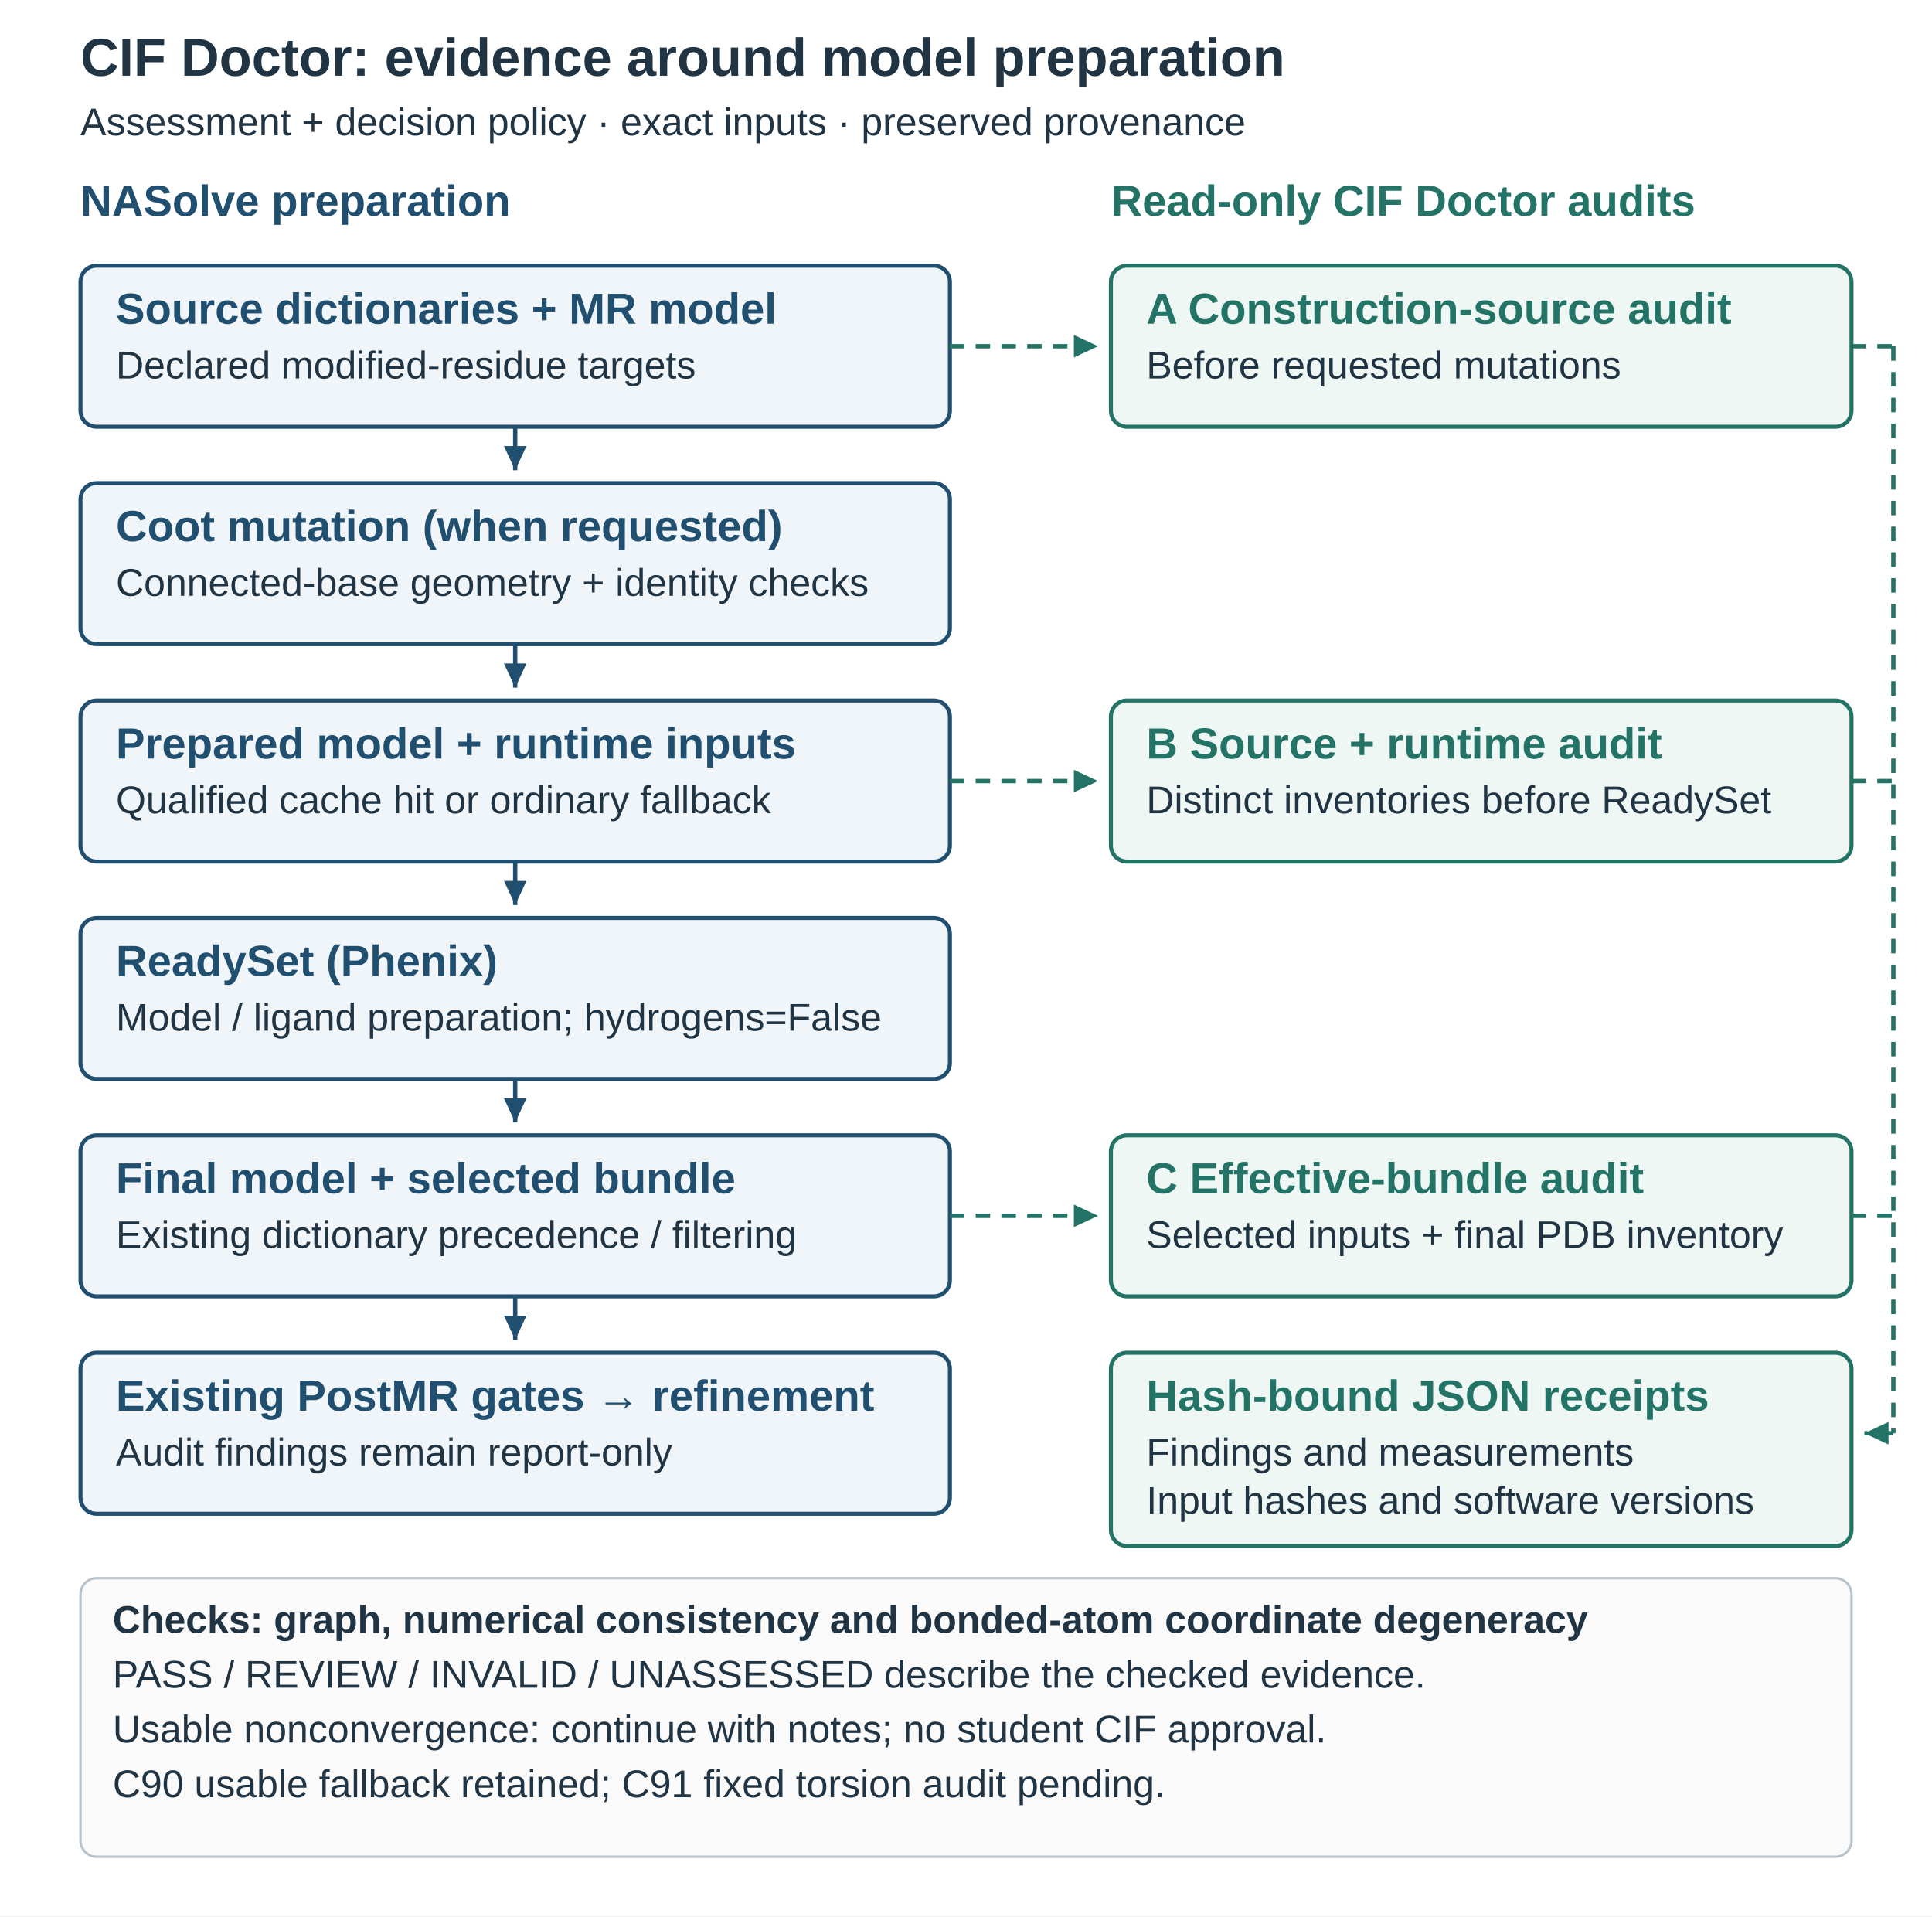
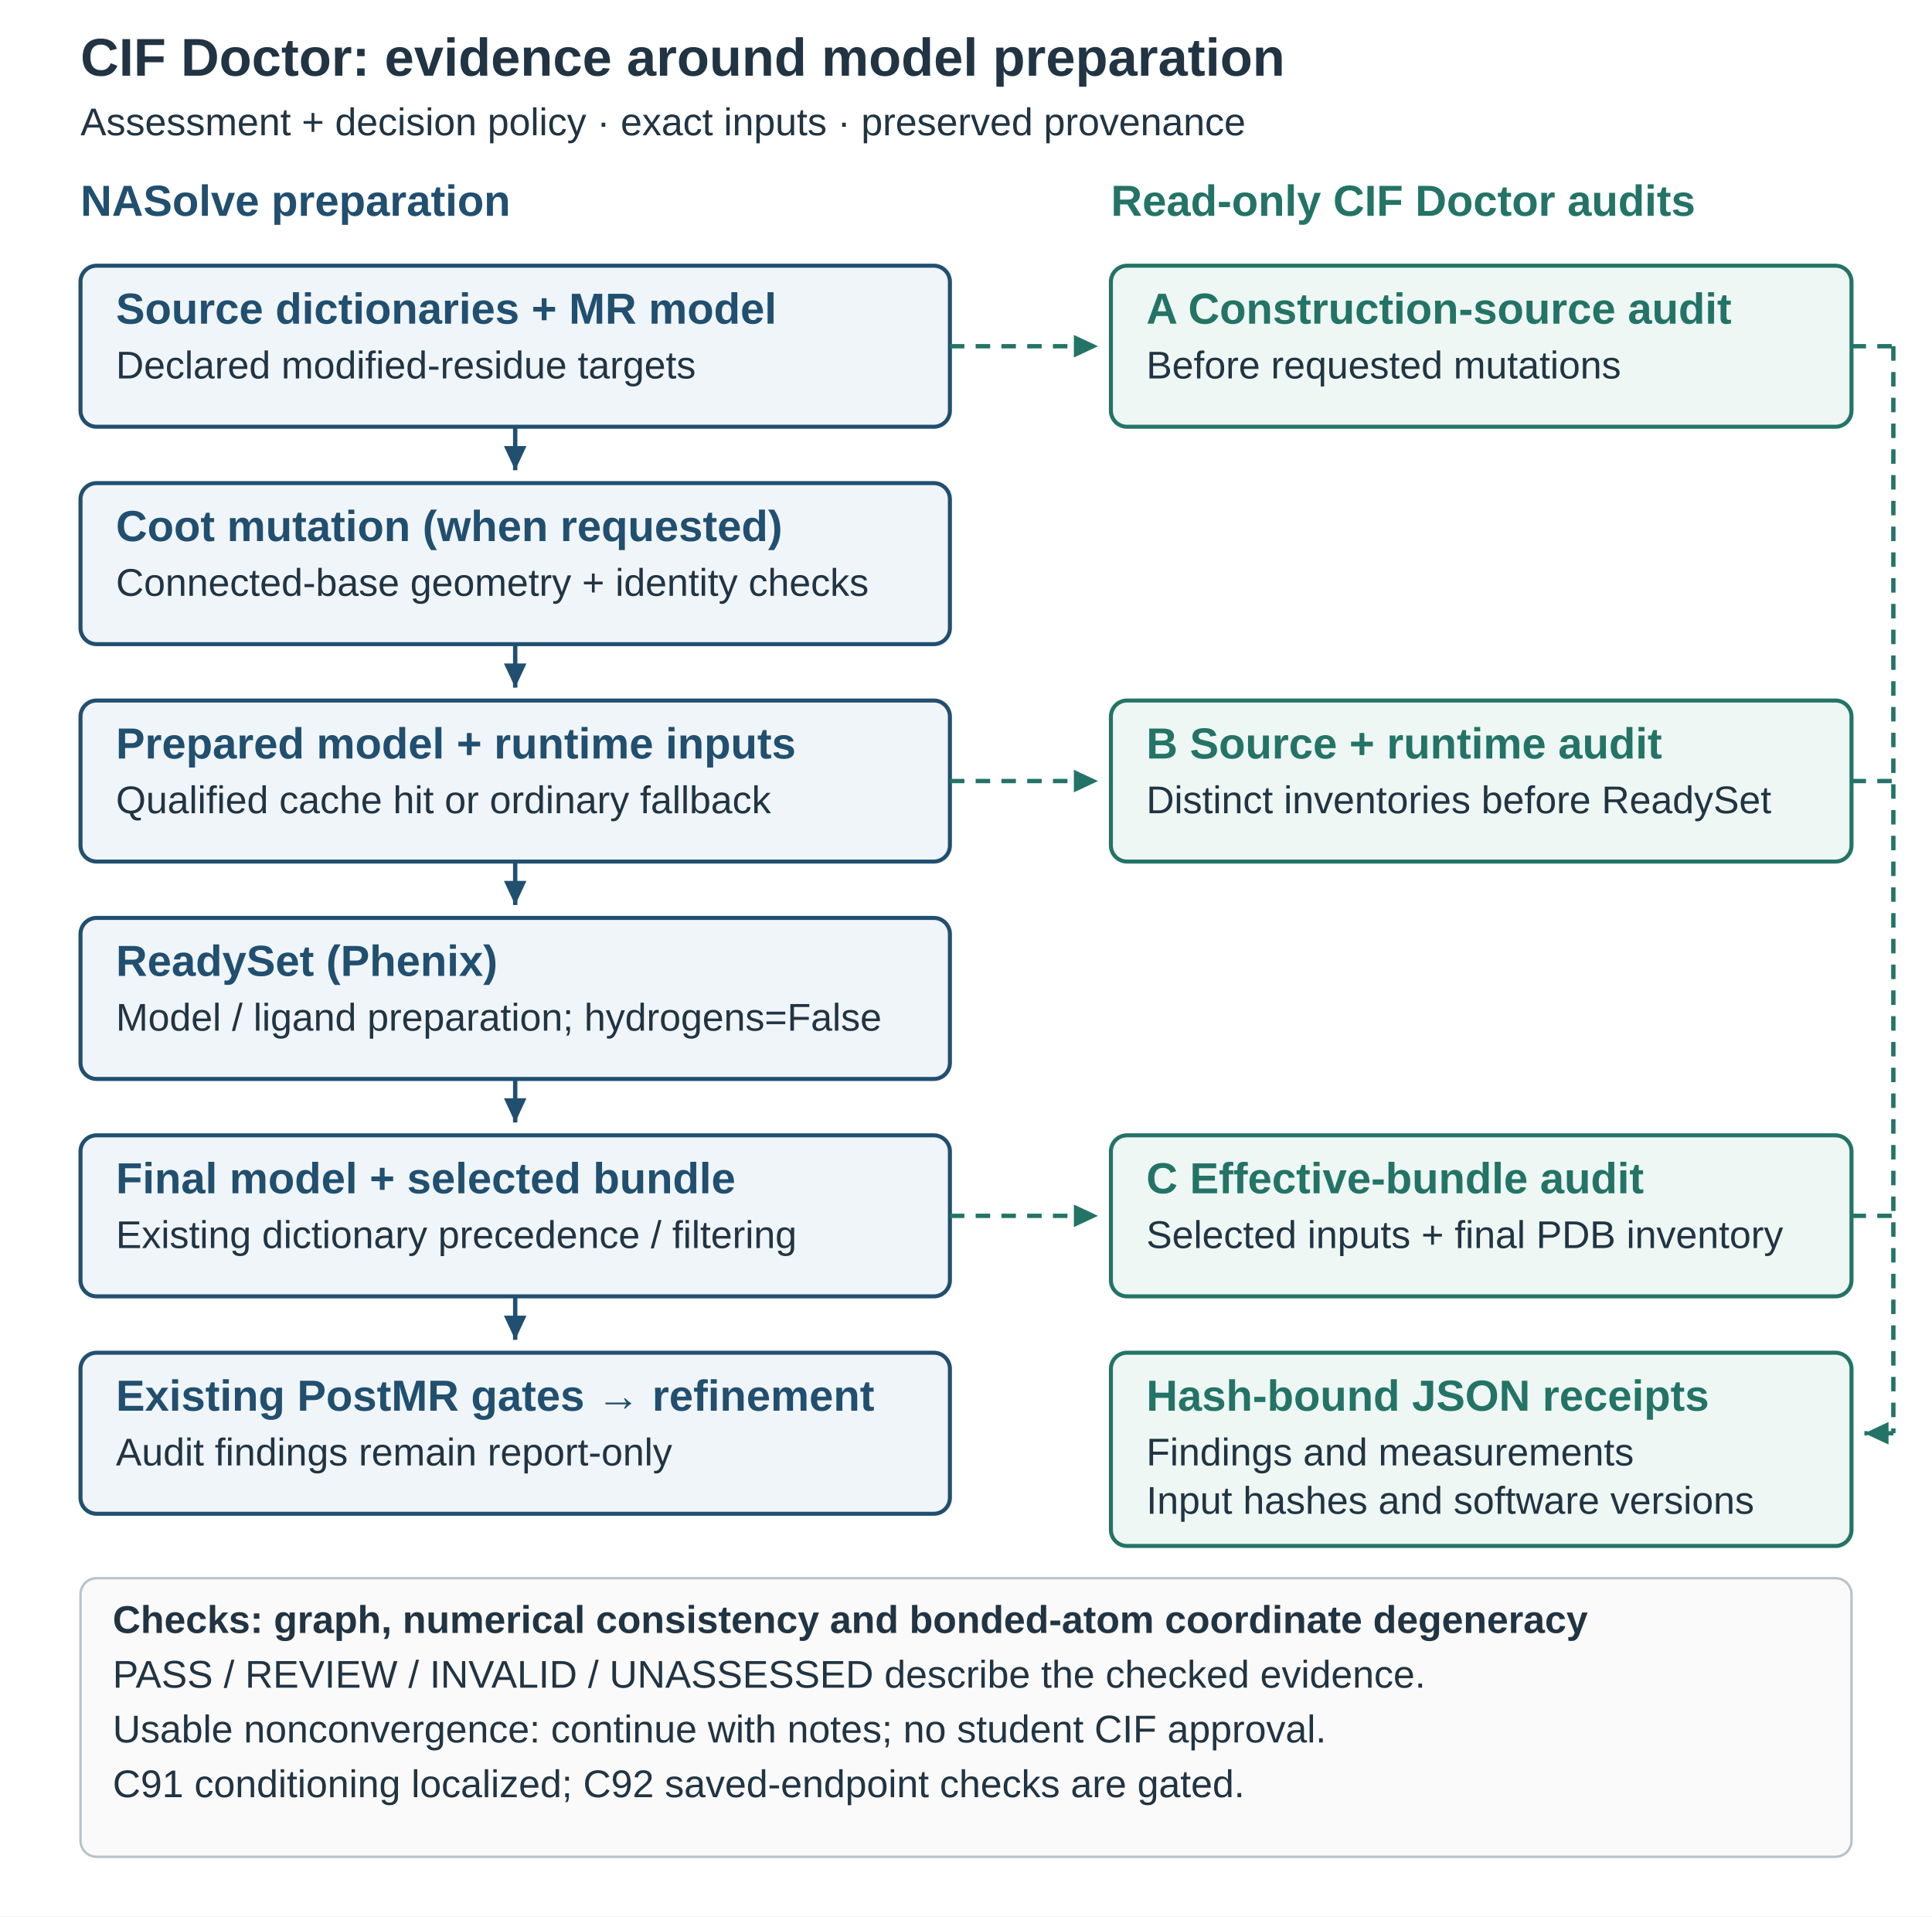
<svg xmlns="http://www.w3.org/2000/svg" width="180mm" height="178.5mm" viewBox="0 0 1200 1190" role="img" aria-labelledby="title description">
  <rect width="1200" height="1190" fill="white" />
  <text x="50" y="47" font-family="Arial, Helvetica, sans-serif" font-size="33" font-weight="bold" fill="#213443" text-anchor="start">CIF Doctor: evidence around model preparation</text>
  <text x="50" y="84" font-family="Arial, Helvetica, sans-serif" font-size="24" font-weight="normal" fill="#213443" text-anchor="start">Assessment + decision policy · exact inputs · preserved provenance</text>
  <text x="50" y="134" font-family="Arial, Helvetica, sans-serif" font-size="27" font-weight="bold" fill="#214f70" text-anchor="start">NASolve preparation</text>
  <text x="690" y="134" font-family="Arial, Helvetica, sans-serif" font-size="27" font-weight="bold" fill="#237466" text-anchor="start">Read-only CIF Doctor audits</text>
  <g id="source-inputs">
    <rect x="50" y="165" width="540" height="100" rx="10" fill="#f0f5f9" stroke="#214f70" stroke-width="2.5" />
    <text x="72" y="201" font-family="Arial, Helvetica, sans-serif" font-size="27" font-weight="bold" fill="#214f70" text-anchor="start">Source dictionaries + MR model</text>
    <text x="72" y="235" font-family="Arial, Helvetica, sans-serif" font-size="24" font-weight="normal" fill="#213443" text-anchor="start">Declared modified-residue targets</text>
  </g>
  <g id="coot-mutation">
    <rect x="50" y="300" width="540" height="100" rx="10" fill="#f0f5f9" stroke="#214f70" stroke-width="2.5" />
    <text x="72" y="336" font-family="Arial, Helvetica, sans-serif" font-size="27" font-weight="bold" fill="#214f70" text-anchor="start">Coot mutation (when requested)</text>
    <text x="72" y="370" font-family="Arial, Helvetica, sans-serif" font-size="24" font-weight="normal" fill="#213443" text-anchor="start">Connected-base geometry + identity checks</text>
  </g>
  <g id="prepared-inputs">
    <rect x="50" y="435" width="540" height="100" rx="10" fill="#f0f5f9" stroke="#214f70" stroke-width="2.5" />
    <text x="72" y="471" font-family="Arial, Helvetica, sans-serif" font-size="27" font-weight="bold" fill="#214f70" text-anchor="start">Prepared model + runtime inputs</text>
    <text x="72" y="505" font-family="Arial, Helvetica, sans-serif" font-size="24" font-weight="normal" fill="#213443" text-anchor="start">Qualified cache hit or ordinary fallback</text>
  </g>
  <g id="readyset">
    <rect x="50" y="570" width="540" height="100" rx="10" fill="#f0f5f9" stroke="#214f70" stroke-width="2.5" />
    <text x="72" y="606" font-family="Arial, Helvetica, sans-serif" font-size="27" font-weight="bold" fill="#214f70" text-anchor="start">ReadySet (Phenix)</text>
    <text x="72" y="640" font-family="Arial, Helvetica, sans-serif" font-size="24" font-weight="normal" fill="#213443" text-anchor="start">Model / ligand preparation; hydrogens=False</text>
  </g>
  <g id="effective-inputs">
    <rect x="50" y="705" width="540" height="100" rx="10" fill="#f0f5f9" stroke="#214f70" stroke-width="2.5" />
    <text x="72" y="741" font-family="Arial, Helvetica, sans-serif" font-size="27" font-weight="bold" fill="#214f70" text-anchor="start">Final model + selected bundle</text>
    <text x="72" y="775" font-family="Arial, Helvetica, sans-serif" font-size="24" font-weight="normal" fill="#213443" text-anchor="start">Existing dictionary precedence / filtering</text>
  </g>
  <g id="postmr-gates">
    <rect x="50" y="840" width="540" height="100" rx="10" fill="#f0f5f9" stroke="#214f70" stroke-width="2.5" />
    <text x="72" y="876" font-family="Arial, Helvetica, sans-serif" font-size="27" font-weight="bold" fill="#214f70" text-anchor="start">Existing PostMR gates → refinement</text>
    <text x="72" y="910" font-family="Arial, Helvetica, sans-serif" font-size="24" font-weight="normal" fill="#213443" text-anchor="start">Audit findings remain report-only</text>
  </g>
  <g id="preparation-flow-0">
    <path d="M 320.0 265.0 L 320.0 292.0" fill="none" stroke="#214f70" stroke-width="2.7" />
    <polygon points="320.0,292.0 313.0,277.0 327.0,277.0" fill="#214f70" />
  </g>
  <g id="preparation-flow-1">
    <path d="M 320.0 400.0 L 320.0 427.0" fill="none" stroke="#214f70" stroke-width="2.7" />
    <polygon points="320.0,427.0 313.0,412.0 327.0,412.0" fill="#214f70" />
  </g>
  <g id="preparation-flow-2">
    <path d="M 320.0 535.0 L 320.0 562.0" fill="none" stroke="#214f70" stroke-width="2.7" />
    <polygon points="320.0,562.0 313.0,547.0 327.0,547.0" fill="#214f70" />
  </g>
  <g id="preparation-flow-3">
    <path d="M 320.0 670.0 L 320.0 697.0" fill="none" stroke="#214f70" stroke-width="2.7" />
    <polygon points="320.0,697.0 313.0,682.0 327.0,682.0" fill="#214f70" />
  </g>
  <g id="preparation-flow-4">
    <path d="M 320.0 805.0 L 320.0 832.0" fill="none" stroke="#214f70" stroke-width="2.7" />
    <polygon points="320.0,832.0 313.0,817.0 327.0,817.0" fill="#214f70" />
  </g>
  <g id="mutation-audit">
    <rect x="690" y="165" width="460" height="100" rx="10" fill="#eef7f3" stroke="#237466" stroke-width="2.5" />
    <text x="712" y="201" font-family="Arial, Helvetica, sans-serif" font-size="27" font-weight="bold" fill="#237466" text-anchor="start">A  Construction-source audit</text>
    <text x="712" y="235" font-family="Arial, Helvetica, sans-serif" font-size="24" font-weight="normal" fill="#213443" text-anchor="start">Before requested mutations</text>
  </g>
  <g id="audit-branch-mutation-audit">
    <path d="M 590.0 215.0 L 599.0 215.0" fill="none" stroke="#237466" stroke-width="2.7" />
    <path d="M 606.0 215.0 L 615.0 215.0" fill="none" stroke="#237466" stroke-width="2.7" />
    <path d="M 622.0 215.0 L 631.0 215.0" fill="none" stroke="#237466" stroke-width="2.7" />
    <path d="M 638.0 215.0 L 647.0 215.0" fill="none" stroke="#237466" stroke-width="2.7" />
    <path d="M 654.0 215.0 L 663.0 215.0" fill="none" stroke="#237466" stroke-width="2.7" />
    <path d="M 670.0 215.0 L 679.0 215.0" fill="none" stroke="#237466" stroke-width="2.7" />
    <polygon points="682.0,215.0 667.0,222.0 667.0,208.0" fill="#237466" />
  </g>
  <g id="source-runtime-audit">
    <rect x="690" y="435" width="460" height="100" rx="10" fill="#eef7f3" stroke="#237466" stroke-width="2.5" />
    <text x="712" y="471" font-family="Arial, Helvetica, sans-serif" font-size="27" font-weight="bold" fill="#237466" text-anchor="start">B  Source + runtime audit</text>
    <text x="712" y="505" font-family="Arial, Helvetica, sans-serif" font-size="24" font-weight="normal" fill="#213443" text-anchor="start">Distinct inventories before ReadySet</text>
  </g>
  <g id="audit-branch-source-runtime-audit">
    <path d="M 590.0 485.0 L 599.0 485.0" fill="none" stroke="#237466" stroke-width="2.7" />
    <path d="M 606.0 485.0 L 615.0 485.0" fill="none" stroke="#237466" stroke-width="2.7" />
    <path d="M 622.0 485.0 L 631.0 485.0" fill="none" stroke="#237466" stroke-width="2.7" />
    <path d="M 638.0 485.0 L 647.0 485.0" fill="none" stroke="#237466" stroke-width="2.7" />
    <path d="M 654.0 485.0 L 663.0 485.0" fill="none" stroke="#237466" stroke-width="2.7" />
    <path d="M 670.0 485.0 L 679.0 485.0" fill="none" stroke="#237466" stroke-width="2.7" />
    <polygon points="682.0,485.0 667.0,492.0 667.0,478.0" fill="#237466" />
  </g>
  <g id="effective-audit">
    <rect x="690" y="705" width="460" height="100" rx="10" fill="#eef7f3" stroke="#237466" stroke-width="2.5" />
    <text x="712" y="741" font-family="Arial, Helvetica, sans-serif" font-size="27" font-weight="bold" fill="#237466" text-anchor="start">C  Effective-bundle audit</text>
    <text x="712" y="775" font-family="Arial, Helvetica, sans-serif" font-size="24" font-weight="normal" fill="#213443" text-anchor="start">Selected inputs + final PDB inventory</text>
  </g>
  <g id="audit-branch-effective-audit">
    <path d="M 590.0 755.0 L 599.0 755.0" fill="none" stroke="#237466" stroke-width="2.7" />
    <path d="M 606.0 755.0 L 615.0 755.0" fill="none" stroke="#237466" stroke-width="2.7" />
    <path d="M 622.0 755.0 L 631.0 755.0" fill="none" stroke="#237466" stroke-width="2.7" />
    <path d="M 638.0 755.0 L 647.0 755.0" fill="none" stroke="#237466" stroke-width="2.7" />
    <path d="M 654.0 755.0 L 663.0 755.0" fill="none" stroke="#237466" stroke-width="2.7" />
    <path d="M 670.0 755.0 L 679.0 755.0" fill="none" stroke="#237466" stroke-width="2.7" />
    <polygon points="682.0,755.0 667.0,762.0 667.0,748.0" fill="#237466" />
  </g>
  <g id="json-receipts">
    <rect x="690" y="840" width="460" height="120" rx="10" fill="#eef7f3" stroke="#237466" stroke-width="2.5" />
    <text x="712" y="876" font-family="Arial, Helvetica, sans-serif" font-size="27" font-weight="bold" fill="#237466" text-anchor="start">Hash-bound JSON receipts</text>
    <text x="712" y="910" font-family="Arial, Helvetica, sans-serif" font-size="24" font-weight="normal" fill="#213443" text-anchor="start">Findings and measurements</text>
    <text x="712" y="940" font-family="Arial, Helvetica, sans-serif" font-size="24" font-weight="normal" fill="#213443" text-anchor="start">Input hashes and software versions</text>
  </g>
  <g id="mutation-to-receipts">
    <path d="M 1150.0 215.0 L 1159.0 215.0" fill="none" stroke="#237466" stroke-width="2.7" />
    <path d="M 1166.0 215.0 L 1175.0 215.0" fill="none" stroke="#237466" stroke-width="2.7" />
    <path d="M 1176.0 215.0 L 1176.0 224.0" fill="none" stroke="#237466" stroke-width="2.7" />
    <path d="M 1176.0 231.0 L 1176.0 240.0" fill="none" stroke="#237466" stroke-width="2.7" />
    <path d="M 1176.0 247.0 L 1176.0 256.0" fill="none" stroke="#237466" stroke-width="2.7" />
    <path d="M 1176.0 263.0 L 1176.0 272.0" fill="none" stroke="#237466" stroke-width="2.7" />
    <path d="M 1176.0 279.0 L 1176.0 288.0" fill="none" stroke="#237466" stroke-width="2.7" />
    <path d="M 1176.0 295.0 L 1176.0 304.0" fill="none" stroke="#237466" stroke-width="2.7" />
    <path d="M 1176.0 311.0 L 1176.0 320.0" fill="none" stroke="#237466" stroke-width="2.7" />
    <path d="M 1176.0 327.0 L 1176.0 336.0" fill="none" stroke="#237466" stroke-width="2.7" />
    <path d="M 1176.0 343.0 L 1176.0 352.0" fill="none" stroke="#237466" stroke-width="2.7" />
    <path d="M 1176.0 359.0 L 1176.0 368.0" fill="none" stroke="#237466" stroke-width="2.7" />
    <path d="M 1176.0 375.0 L 1176.0 384.0" fill="none" stroke="#237466" stroke-width="2.7" />
    <path d="M 1176.0 391.0 L 1176.0 400.0" fill="none" stroke="#237466" stroke-width="2.7" />
    <path d="M 1176.0 407.0 L 1176.0 416.0" fill="none" stroke="#237466" stroke-width="2.7" />
    <path d="M 1176.0 423.0 L 1176.0 432.0" fill="none" stroke="#237466" stroke-width="2.7" />
    <path d="M 1176.0 439.0 L 1176.0 448.0" fill="none" stroke="#237466" stroke-width="2.7" />
    <path d="M 1176.0 455.0 L 1176.0 464.0" fill="none" stroke="#237466" stroke-width="2.7" />
    <path d="M 1176.0 471.0 L 1176.0 480.0" fill="none" stroke="#237466" stroke-width="2.7" />
    <path d="M 1176.0 487.0 L 1176.0 496.0" fill="none" stroke="#237466" stroke-width="2.7" />
    <path d="M 1176.0 503.0 L 1176.0 512.0" fill="none" stroke="#237466" stroke-width="2.7" />
    <path d="M 1176.0 519.0 L 1176.0 528.0" fill="none" stroke="#237466" stroke-width="2.7" />
    <path d="M 1176.0 535.0 L 1176.0 544.0" fill="none" stroke="#237466" stroke-width="2.7" />
    <path d="M 1176.0 551.0 L 1176.0 560.0" fill="none" stroke="#237466" stroke-width="2.7" />
    <path d="M 1176.0 567.0 L 1176.0 576.0" fill="none" stroke="#237466" stroke-width="2.7" />
    <path d="M 1176.0 583.0 L 1176.0 592.0" fill="none" stroke="#237466" stroke-width="2.7" />
    <path d="M 1176.0 599.0 L 1176.0 608.0" fill="none" stroke="#237466" stroke-width="2.7" />
    <path d="M 1176.0 615.0 L 1176.0 624.0" fill="none" stroke="#237466" stroke-width="2.7" />
    <path d="M 1176.0 631.0 L 1176.0 640.0" fill="none" stroke="#237466" stroke-width="2.7" />
    <path d="M 1176.0 647.0 L 1176.0 656.0" fill="none" stroke="#237466" stroke-width="2.7" />
    <path d="M 1176.0 663.0 L 1176.0 672.0" fill="none" stroke="#237466" stroke-width="2.7" />
    <path d="M 1176.0 679.0 L 1176.0 688.0" fill="none" stroke="#237466" stroke-width="2.7" />
    <path d="M 1176.0 695.0 L 1176.0 704.0" fill="none" stroke="#237466" stroke-width="2.7" />
    <path d="M 1176.0 711.0 L 1176.0 720.0" fill="none" stroke="#237466" stroke-width="2.7" />
    <path d="M 1176.0 727.0 L 1176.0 736.0" fill="none" stroke="#237466" stroke-width="2.7" />
    <path d="M 1176.0 743.0 L 1176.0 752.0" fill="none" stroke="#237466" stroke-width="2.7" />
    <path d="M 1176.0 759.0 L 1176.0 768.0" fill="none" stroke="#237466" stroke-width="2.7" />
    <path d="M 1176.0 775.0 L 1176.0 784.0" fill="none" stroke="#237466" stroke-width="2.7" />
    <path d="M 1176.0 791.0 L 1176.0 800.0" fill="none" stroke="#237466" stroke-width="2.7" />
    <path d="M 1176.0 807.0 L 1176.0 816.0" fill="none" stroke="#237466" stroke-width="2.7" />
    <path d="M 1176.0 823.0 L 1176.0 832.0" fill="none" stroke="#237466" stroke-width="2.7" />
    <path d="M 1176.0 839.0 L 1176.0 848.0" fill="none" stroke="#237466" stroke-width="2.7" />
    <path d="M 1176.0 855.0 L 1176.0 864.0" fill="none" stroke="#237466" stroke-width="2.7" />
    <path d="M 1176.0 871.0 L 1176.0 880.0" fill="none" stroke="#237466" stroke-width="2.7" />
    <path d="M 1176.0 887.0 L 1176.0 890.0" fill="none" stroke="#237466" stroke-width="2.7" />
    <path d="M 1176.0 890.0 L 1167.0 890.0" fill="none" stroke="#237466" stroke-width="2.7" />
    <path d="M 1160.0 890.0 L 1158.0 890.0" fill="none" stroke="#237466" stroke-width="2.7" />
    <polygon points="1158.0,890.0 1173.0,883.0 1173.0,897.0" fill="#237466" />
  </g>
  <g id="source-to-receipts">
    <path d="M 1150.0 485.0 L 1159.0 485.0" fill="none" stroke="#237466" stroke-width="2.7" />
    <path d="M 1166.0 485.0 L 1175.0 485.0" fill="none" stroke="#237466" stroke-width="2.7" />
  </g>
  <g id="effective-to-receipts">
    <path d="M 1150.0 755.0 L 1159.0 755.0" fill="none" stroke="#237466" stroke-width="2.7" />
    <path d="M 1166.0 755.0 L 1175.0 755.0" fill="none" stroke="#237466" stroke-width="2.7" />
  </g>
  <g id="scope-notes">
    <rect x="50" y="980" width="1100" height="173" rx="10" fill="#fafafa" stroke="#b7c2ca" stroke-width="1.5" />
    <text x="70" y="1014" font-family="Arial, Helvetica, sans-serif" font-size="24" font-weight="bold" fill="#213443" text-anchor="start">Checks: graph, numerical consistency and bonded-atom coordinate degeneracy</text>
    <text x="70" y="1048" font-family="Arial, Helvetica, sans-serif" font-size="24" font-weight="normal" fill="#213443" text-anchor="start">PASS / REVIEW / INVALID / UNASSESSED describe the checked evidence.</text>
    <text x="70" y="1082" font-family="Arial, Helvetica, sans-serif" font-size="24" font-weight="normal" fill="#213443" text-anchor="start">Usable nonconvergence: continue with notes; no student CIF approval.</text>
-     <text x="70" y="1116" font-family="Arial, Helvetica, sans-serif" font-size="24" font-weight="normal" fill="#213443" text-anchor="start">C90 usable fallback retained; C91 fixed torsion audit pending.</text>
+     <text x="70" y="1116" font-family="Arial, Helvetica, sans-serif" font-size="24" font-weight="normal" fill="#213443" text-anchor="start">C91 conditioning localized; C92 saved-endpoint checks are gated.</text>
  </g>
</svg>
